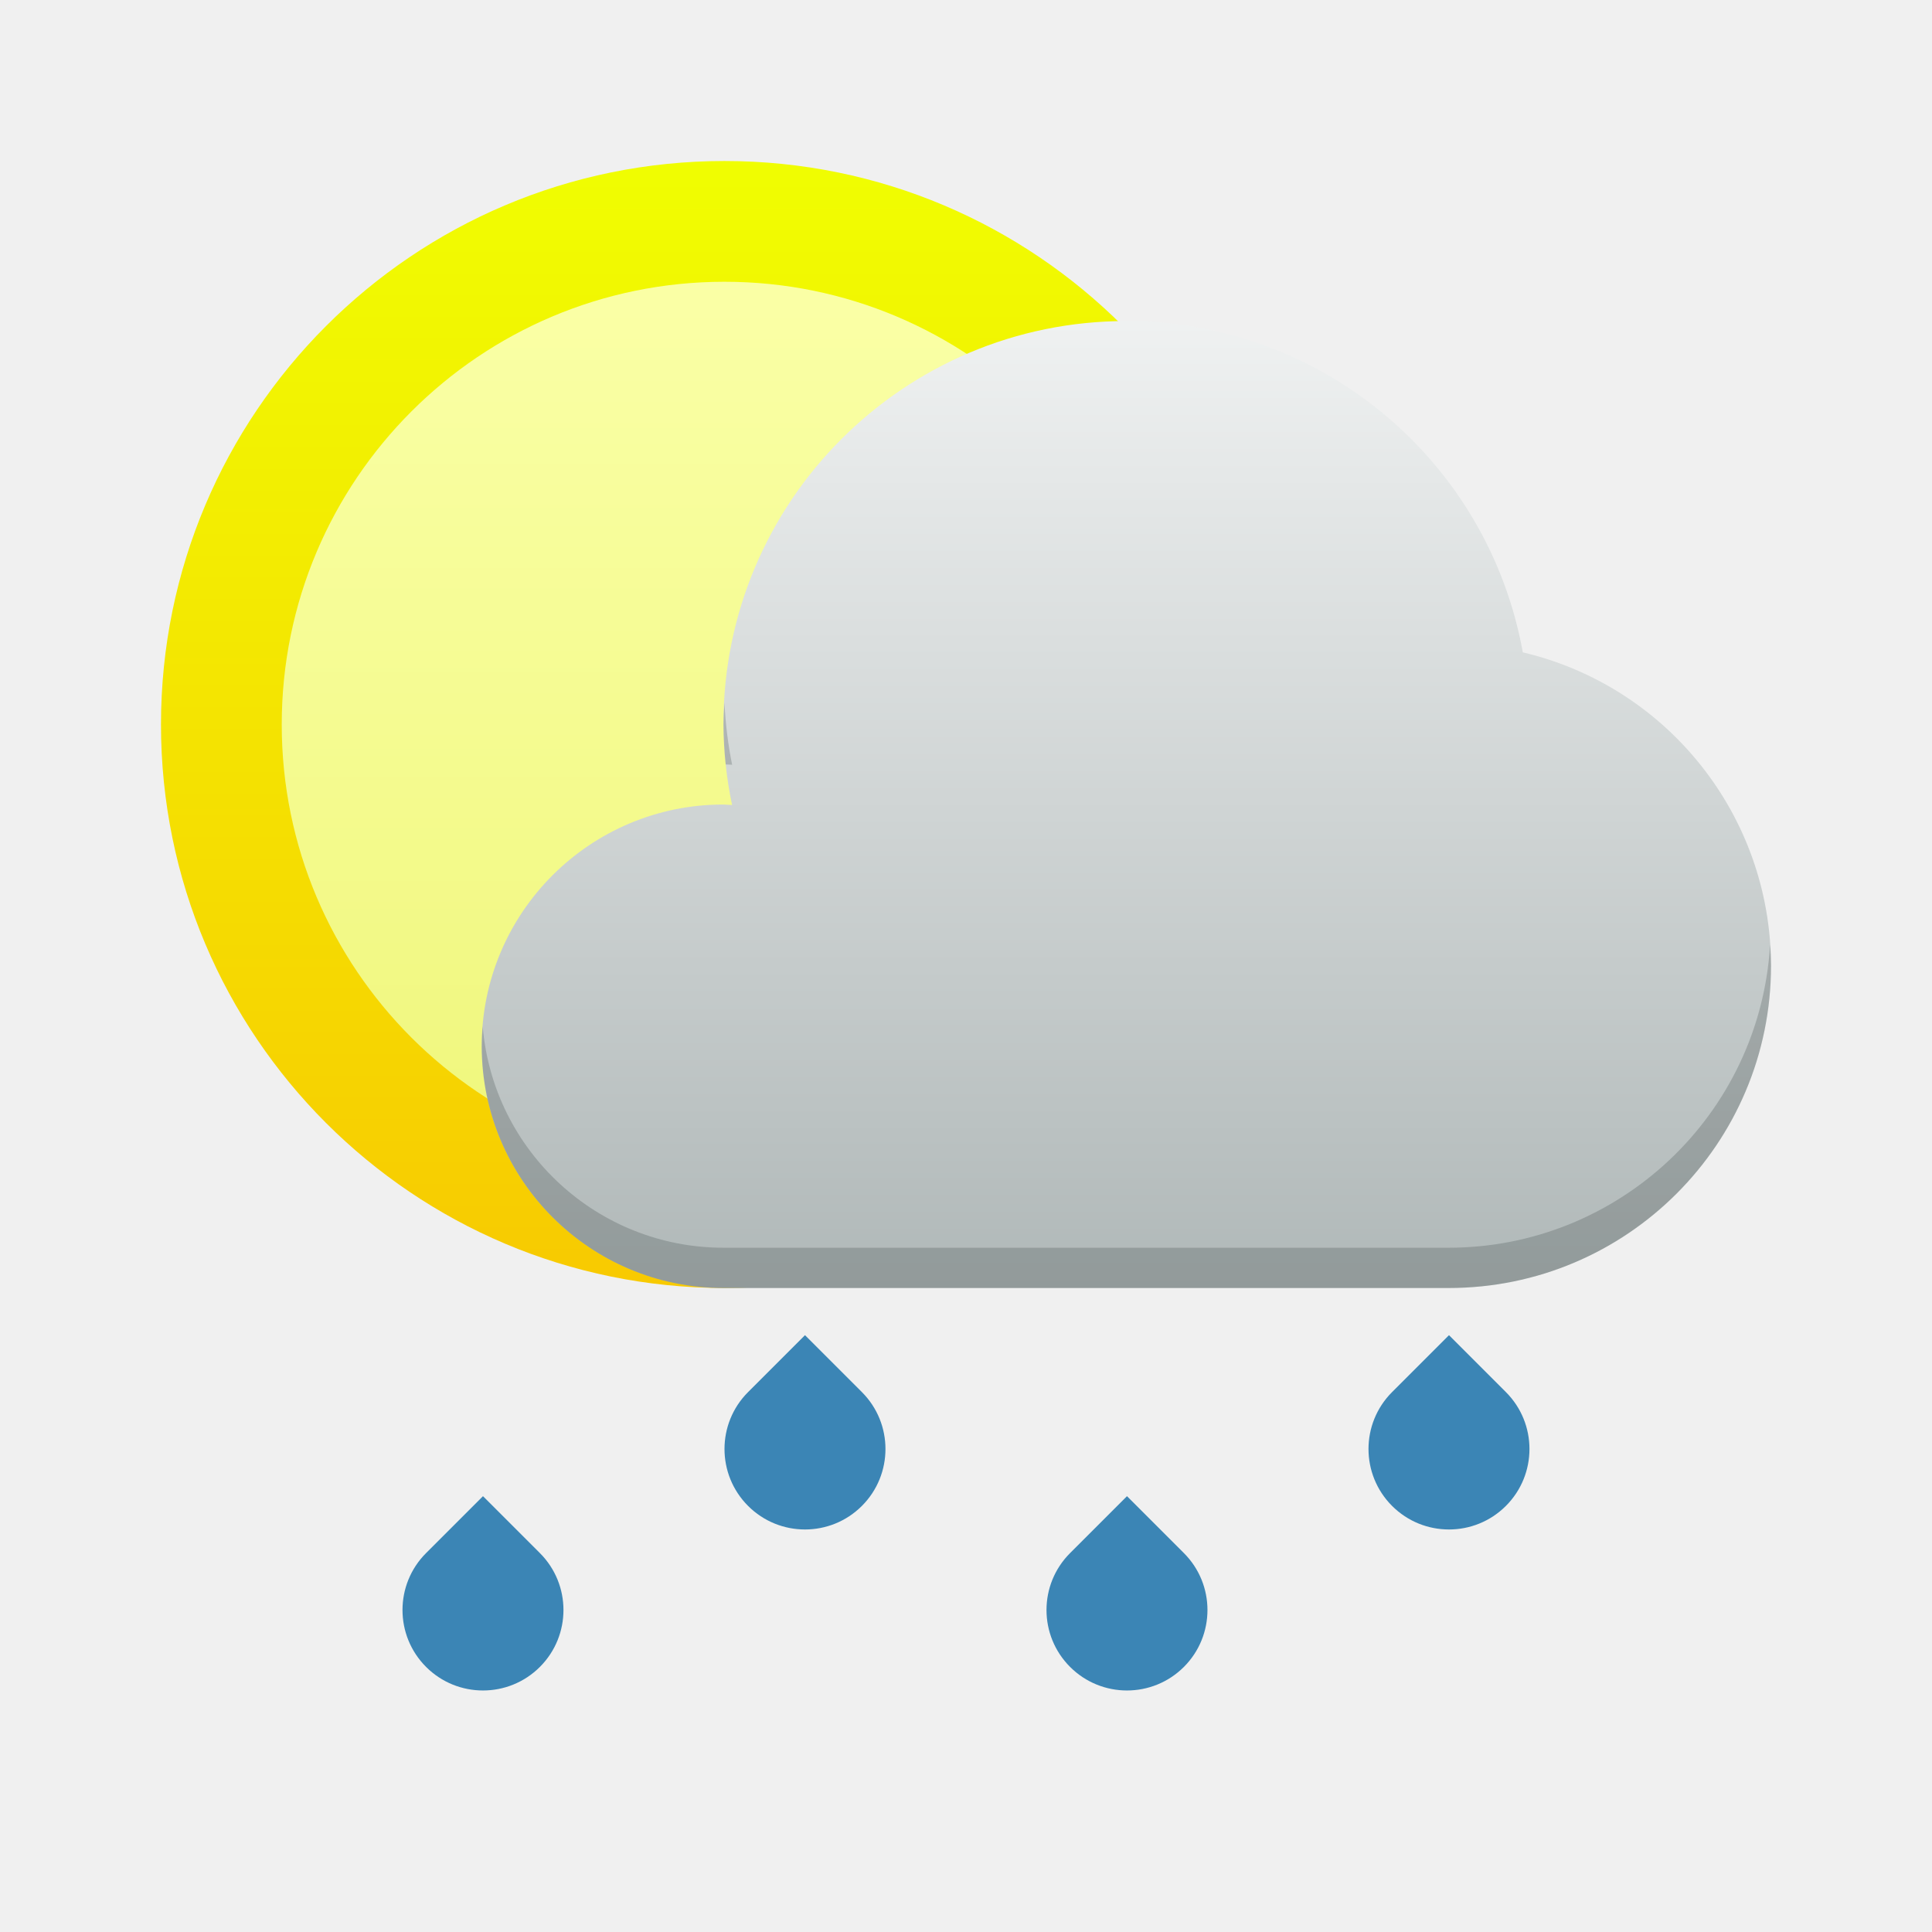
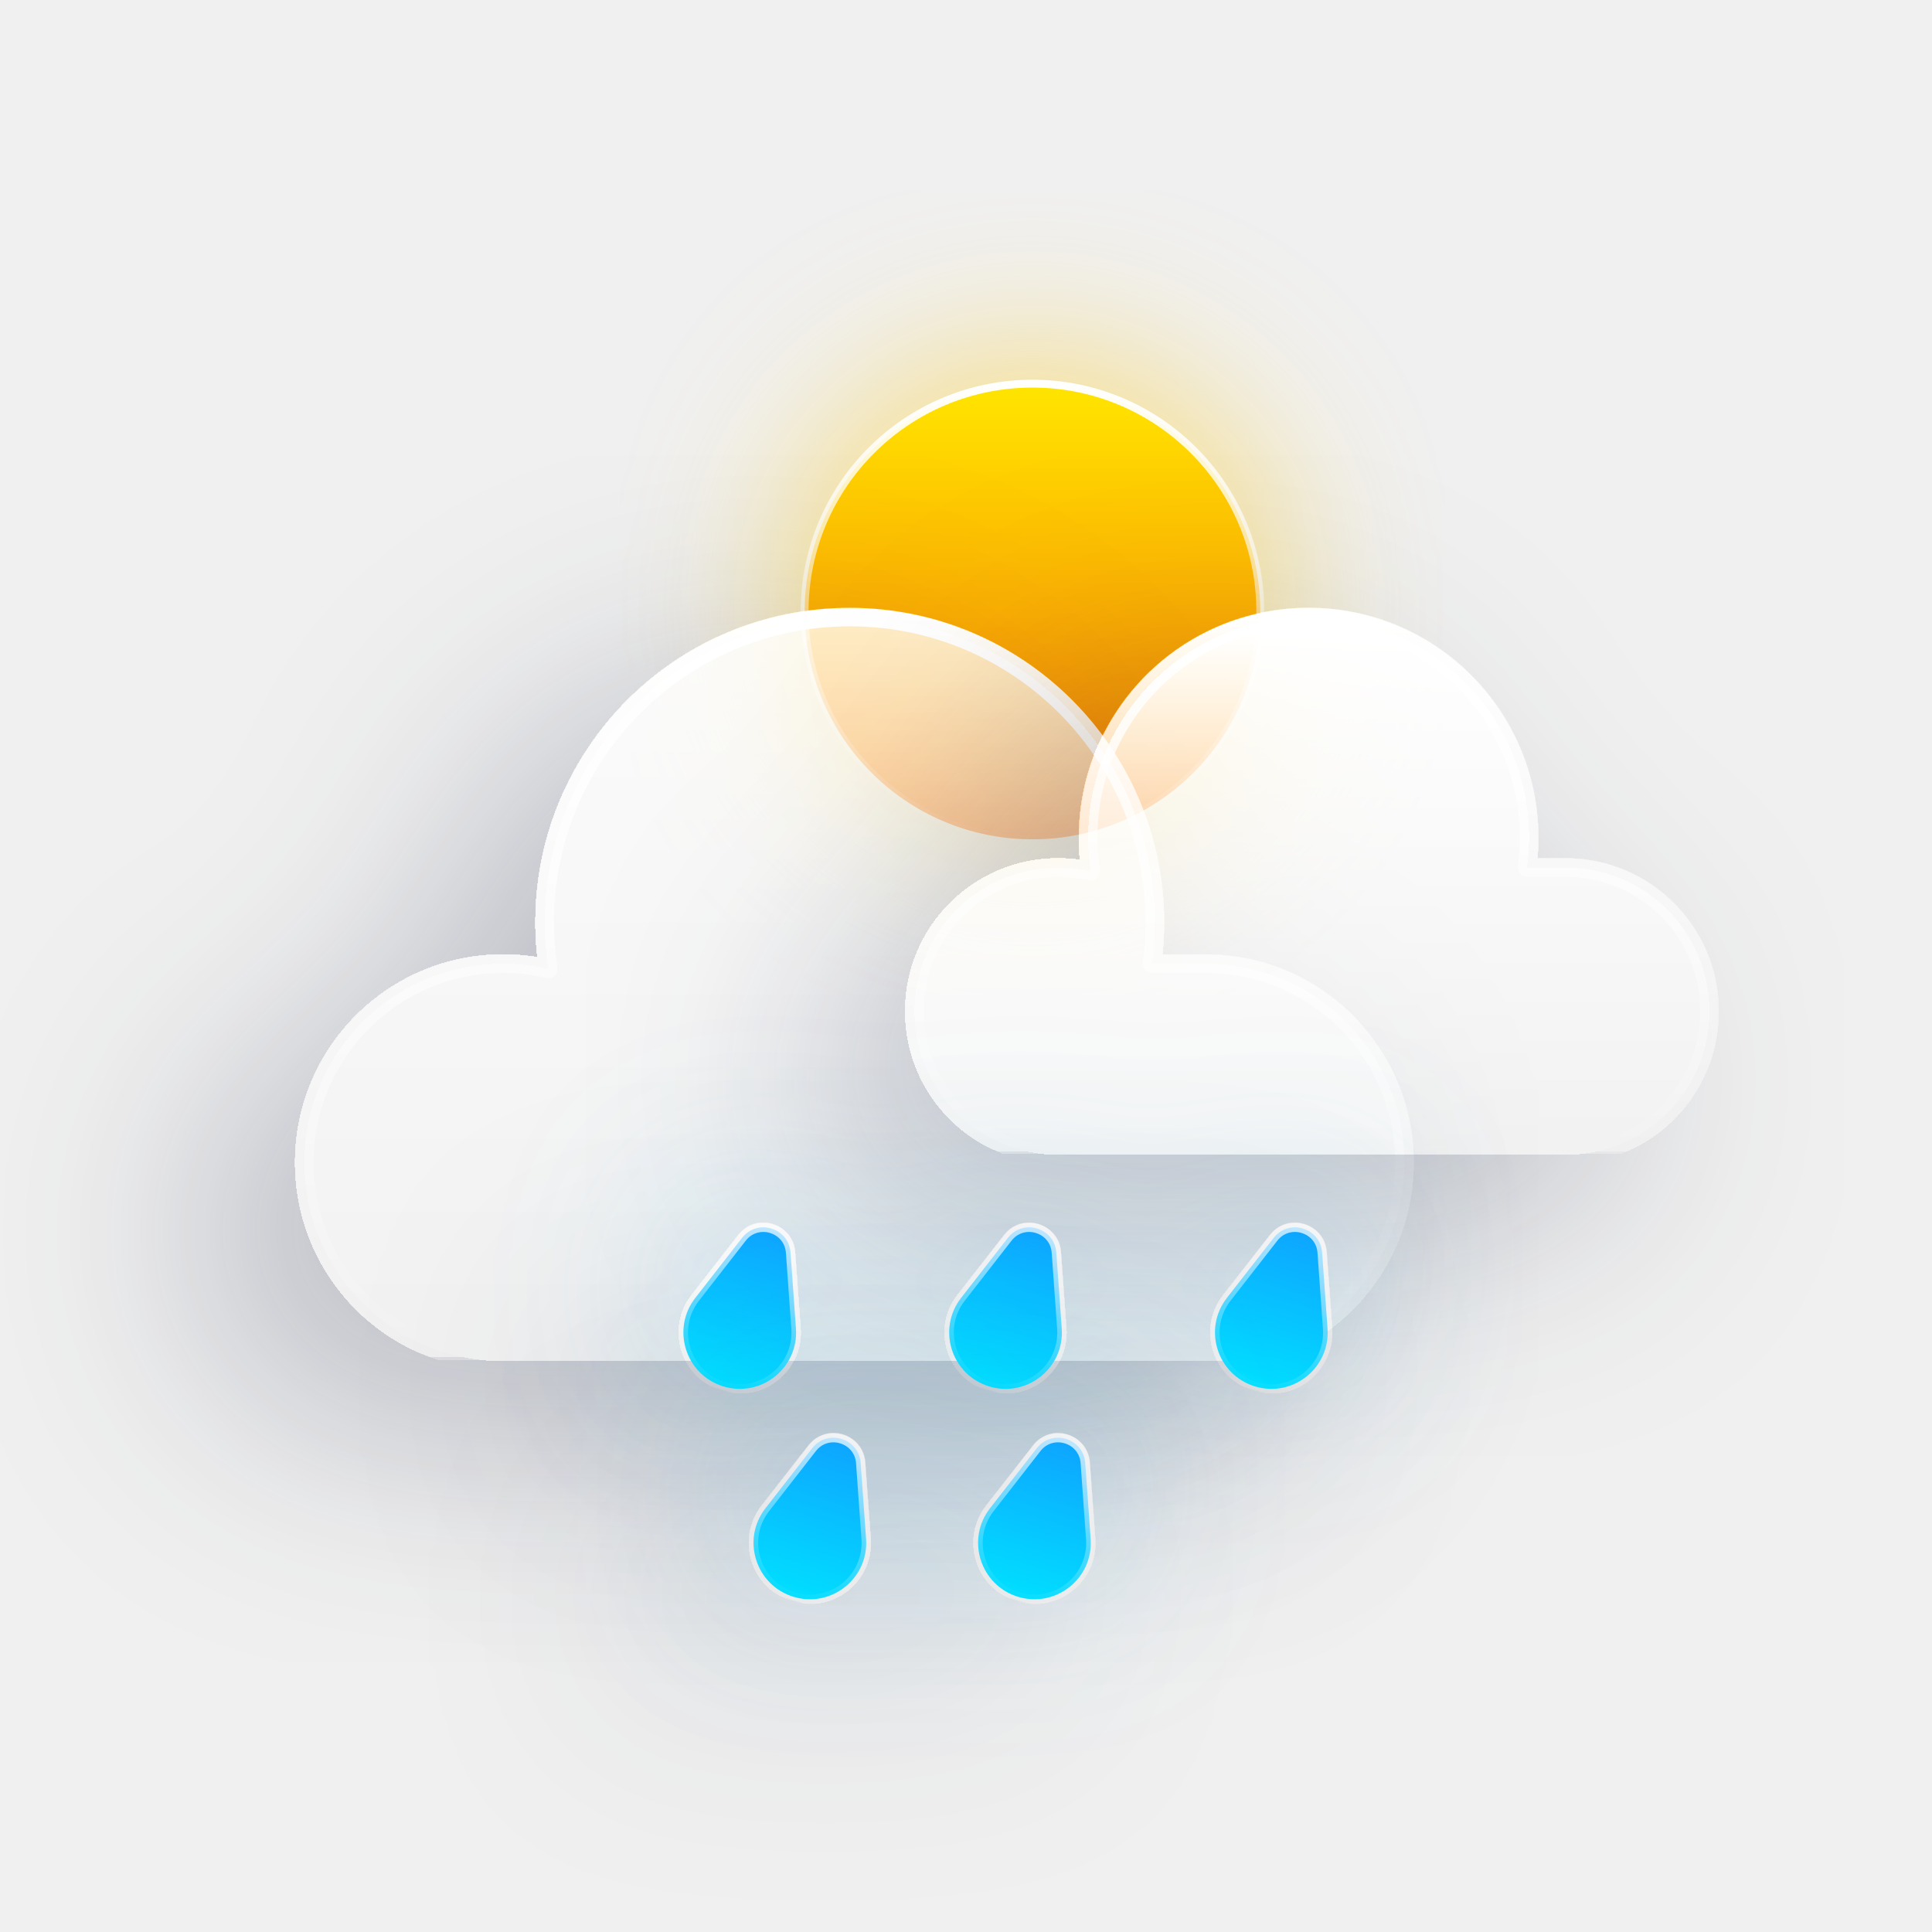
- <svg xmlns="http://www.w3.org/2000/svg" xmlns:xlink="http://www.w3.org/1999/xlink" width="48" height="48">
-   <defs>
-     <linearGradient id="0">
-       <stop stop-color="#eff1f1" />
-       <stop offset="1" stop-color="#b0b8b8" />
-     </linearGradient>
-     <linearGradient xlink:href="#0" id="1" y1="511.798" x2="0" y2="535.798" gradientUnits="userSpaceOnUse" gradientTransform="translate(-1,-4)" />
-     <linearGradient xlink:href="#3" id="2" y1="502.798" x2="0" y2="582.798" gradientUnits="userSpaceOnUse" gradientTransform="matrix(0.9333343,0,0,0.9333343,25.90435,32.25266)" />
-     <linearGradient id="3">
-       <stop stop-color="#f0ff01" />
-       <stop offset="1" stop-color="#ff9701" />
-     </linearGradient>
-     <linearGradient xlink:href="#5" id="4" y1="507.798" x2="0" y2="547.798" gradientUnits="userSpaceOnUse" gradientTransform="matrix(0.8627423,0,0,0.8627423,54.74625,69.22864)" />
-     <linearGradient id="5">
-       <stop stop-color="#faffa5" />
-       <stop offset="1" stop-color="#edf573" />
+ <svg xmlns="http://www.w3.org/2000/svg" xmlns:xlink="http://www.w3.org/1999/xlink" enable-background="new" viewBox="0 0 48 48" version="1.1" id="svg6">
+   <defs id="defs6">
+     <filter id="filter0_d_2_127" x="340" y="419" width="338" height="261" filterUnits="userSpaceOnUse" color-interpolation-filters="sRGB">
+       <feFlood flood-opacity="0" result="BackgroundImageFix" id="feFlood11" />
+       <feColorMatrix in="SourceAlpha" type="matrix" values="0 0 0 0 0 0 0 0 0 0 0 0 0 0 0 0 0 0 127 0" result="hardAlpha" id="feColorMatrix11" />
+       <feOffset dx="-21" dy="15" id="feOffset11" />
+       <feGaussianBlur stdDeviation="25" id="feGaussianBlur11" />
+       <feComposite in2="hardAlpha" operator="out" id="feComposite11" />
+       <feColorMatrix type="matrix" values="0 0 0 0 0.114 0 0 0 0 0.149 0 0 0 0 0.275 0 0 0 0.25 0" id="feColorMatrix12" />
+       <feBlend mode="normal" in2="BackgroundImageFix" result="effect1_dropShadow_2_127" id="feBlend12" />
+       <feBlend mode="normal" in="SourceGraphic" in2="effect1_dropShadow_2_127" result="shape" id="feBlend13" />
+     </filter>
+     <linearGradient id="paint0_linear_2_127" x1="530" y1="402.5" x2="530" y2="637.5" gradientUnits="userSpaceOnUse">
+       <stop stop-color="white" id="stop23" />
+       <stop offset="1" stop-color="white" stop-opacity="0" id="stop24" />
+     </linearGradient>
+     <linearGradient id="paint1_linear_2_127" x1="530" y1="454" x2="530" y2="615" gradientUnits="userSpaceOnUse">
+       <stop stop-color="white" id="stop25" />
+       <stop offset="1" stop-color="white" stop-opacity="0" id="stop26" />
+     </linearGradient>
+     <mask id="path-1-inside-1_2_127" fill="#ffffff">
+       <path fill-rule="evenodd" clip-rule="evenodd" d="m 605.5,614.997 c 0.166,0.002 0.333,0.003 0.5,0.003 23.748,0 43,-19.252 43,-43 0,-23.748 -19.252,-43 -43,-43 -0.167,0 -0.334,10e-4 -0.5,0.003 V 529 h -11.109 c 0.402,-2.943 0.609,-5.947 0.609,-9 0,-36.451 -29.549,-66 -66,-66 -36.451,0 -66,29.549 -66,66 0,3.439 0.263,6.817 0.77,10.115 C 460.631,529.386 457.361,529 454,529 c -23.748,0 -43,19.252 -43,43 0,23.748 19.252,43 43,43 0.168,0 0.335,-10e-4 0.502,-0.003 L 454.5,615 h 151 z" id="path1-3" />
+     </mask>
+     <filter id="filter1_d_2_127" x="472" y="419" width="272" height="216.353" filterUnits="userSpaceOnUse" color-interpolation-filters="sRGB">
+       <feFlood flood-opacity="0" result="BackgroundImageFix" id="feFlood13" />
+       <feColorMatrix in="SourceAlpha" type="matrix" values="0 0 0 0 0 0 0 0 0 0 0 0 0 0 0 0 0 0 127 0" result="hardAlpha" id="feColorMatrix13" />
+       <feOffset dx="-21" dy="15" id="feOffset13" />
+       <feGaussianBlur stdDeviation="25" id="feGaussianBlur13" />
+       <feComposite in2="hardAlpha" operator="out" id="feComposite13" />
+       <feColorMatrix type="matrix" values="0 0 0 0 0.113 0 0 0 0 0.149 0 0 0 0 0.275 0 0 0 0.25 0" id="feColorMatrix14" />
+       <feBlend mode="normal" in2="BackgroundImageFix" result="effect1_dropShadow_2_127" id="feBlend14" />
+       <feBlend mode="normal" in="SourceGraphic" in2="effect1_dropShadow_2_127" result="shape" id="feBlend15" />
+     </filter>
+     <linearGradient id="paint2_linear_2_127" x1="637" y1="457.5" x2="637" y2="583.5" gradientUnits="userSpaceOnUse">
+       <stop stop-color="white" id="stop27" />
+       <stop offset="1" stop-color="white" stop-opacity="0" id="stop28" />
+     </linearGradient>
+     <linearGradient id="paint3_linear_2_127" x1="629" y1="454" x2="629" y2="570.353" gradientUnits="userSpaceOnUse">
+       <stop stop-color="white" id="stop29" />
+       <stop offset="1" stop-color="white" stop-opacity="0" id="stop30" />
+     </linearGradient>
+     <mask id="path-3-inside-2_2_127" fill="#ffffff">
+       <path fill-rule="evenodd" clip-rule="evenodd" d="m 683.563,570.351 c 0.12,10e-4 0.241,0.002 0.361,0.002 17.163,0 31.076,-13.913 31.076,-31.076 0,-17.162 -13.913,-31.075 -31.076,-31.075 -0.12,0 -0.241,0 -0.361,0.002 v -0.002 h -8.028 c 0.29,-2.127 0.44,-4.298 0.44,-6.505 0,-26.342 -21.355,-47.697 -47.698,-47.697 -26.342,0 -47.697,21.355 -47.697,47.697 0,2.486 0.19,4.927 0.556,7.31 -2.268,-0.527 -4.632,-0.805 -7.06,-0.805 -17.163,0 -31.076,13.913 -31.076,31.075 0,17.163 13.913,31.076 31.076,31.076 0.121,0 0.242,-10e-4 0.363,-0.002 l -0.002,0.002 h 109.126 z" id="path4-6" />
+     </mask>
+     <filter id="filter2_dd_2_127" x="421.002" y="537.031" width="253.4" height="149.955" filterUnits="userSpaceOnUse" color-interpolation-filters="sRGB">
+       <feFlood flood-opacity="0" result="BackgroundImageFix" id="feFlood15" />
+       <feColorMatrix in="SourceAlpha" type="matrix" values="0 0 0 0 0 0 0 0 0 0 0 0 0 0 0 0 0 0 127 0" result="hardAlpha" id="feColorMatrix15" />
+       <feOffset dx="-21" dy="15" id="feOffset15" />
+       <feGaussianBlur stdDeviation="25" id="feGaussianBlur15" />
+       <feComposite in2="hardAlpha" operator="out" id="feComposite15" />
+       <feColorMatrix type="matrix" values="0 0 0 0 0.113 0 0 0 0 0.149 0 0 0 0 0.275 0 0 0 0.25 0" id="feColorMatrix16" />
+       <feBlend mode="normal" in2="BackgroundImageFix" result="effect1_dropShadow_2_127" id="feBlend16" />
+       <feColorMatrix in="SourceAlpha" type="matrix" values="0 0 0 0 0 0 0 0 0 0 0 0 0 0 0 0 0 0 127 0" result="hardAlpha" id="feColorMatrix17" />
+       <feOffset dy="-7" id="feOffset17" />
+       <feGaussianBlur stdDeviation="20.5" id="feGaussianBlur17" />
+       <feComposite in2="hardAlpha" operator="out" id="feComposite17" />
+       <feColorMatrix type="matrix" values="0 0 0 0 0.138 0 0 0 0 0.741 0 0 0 0 1 0 0 0 0.3 0" id="feColorMatrix18" />
+       <feBlend mode="normal" in2="effect1_dropShadow_2_127" result="effect2_dropShadow_2_127" id="feBlend18" />
+       <feBlend mode="normal" in="SourceGraphic" in2="effect2_dropShadow_2_127" result="shape" id="feBlend19" />
+     </filter>
+     <linearGradient id="paint4_linear_2_127" x1="515.905" y1="573.585" x2="501.359" y2="621.404" gradientUnits="userSpaceOnUse">
+       <stop stop-color="#138EFF" id="stop31" />
+       <stop offset="1" stop-color="#00E0FF" id="stop32" />
+     </linearGradient>
+     <linearGradient id="paint5_linear_2_127" x1="515.905" y1="573.585" x2="501.359" y2="621.404" gradientUnits="userSpaceOnUse">
+       <stop stop-color="white" id="stop33" />
+       <stop offset="1" stop-color="white" stop-opacity="0" id="stop34" />
+     </linearGradient>
+     <linearGradient id="paint6_linear_2_127" x1="573.413" y1="573.585" x2="558.867" y2="621.404" gradientUnits="userSpaceOnUse">
+       <stop stop-color="#138EFF" id="stop35" />
+       <stop offset="1" stop-color="#00E0FF" id="stop36" />
+     </linearGradient>
+     <linearGradient id="paint7_linear_2_127" x1="573.413" y1="573.585" x2="558.867" y2="621.404" gradientUnits="userSpaceOnUse">
+       <stop stop-color="white" id="stop37" />
+       <stop offset="1" stop-color="white" stop-opacity="0" id="stop38" />
+     </linearGradient>
+     <linearGradient id="paint8_linear_2_127" x1="630.92" y1="573.585" x2="616.374" y2="621.404" gradientUnits="userSpaceOnUse">
+       <stop stop-color="#138EFF" id="stop39" />
+       <stop offset="1" stop-color="#00E0FF" id="stop40" />
+     </linearGradient>
+     <linearGradient id="paint9_linear_2_127" x1="630.92" y1="573.585" x2="616.374" y2="621.404" gradientUnits="userSpaceOnUse">
+       <stop stop-color="white" id="stop41" />
+       <stop offset="1" stop-color="white" stop-opacity="0" id="stop42" />
+     </linearGradient>
+     <filter id="filter3_dd_2_127" x="436.175" y="582.551" width="186.972" height="149.955" filterUnits="userSpaceOnUse" color-interpolation-filters="sRGB">
+       <feFlood flood-opacity="0" result="BackgroundImageFix" id="feFlood19" />
+       <feColorMatrix in="SourceAlpha" type="matrix" values="0 0 0 0 0 0 0 0 0 0 0 0 0 0 0 0 0 0 127 0" result="hardAlpha" id="feColorMatrix19" />
+       <feOffset dx="-21" dy="15" id="feOffset19" />
+       <feGaussianBlur stdDeviation="25" id="feGaussianBlur19" />
+       <feComposite in2="hardAlpha" operator="out" id="feComposite19" />
+       <feColorMatrix type="matrix" values="0 0 0 0 0.113 0 0 0 0 0.149 0 0 0 0 0.275 0 0 0 0.25 0" id="feColorMatrix20" />
+       <feBlend mode="normal" in2="BackgroundImageFix" result="effect1_dropShadow_2_127" id="feBlend20" />
+       <feColorMatrix in="SourceAlpha" type="matrix" values="0 0 0 0 0 0 0 0 0 0 0 0 0 0 0 0 0 0 127 0" result="hardAlpha" id="feColorMatrix21" />
+       <feOffset dy="-7" id="feOffset21" />
+       <feGaussianBlur stdDeviation="20.5" id="feGaussianBlur21" />
+       <feComposite in2="hardAlpha" operator="out" id="feComposite21" />
+       <feColorMatrix type="matrix" values="0 0 0 0 0.138 0 0 0 0 0.741 0 0 0 0 1 0 0 0 0.3 0" id="feColorMatrix22" />
+       <feBlend mode="normal" in2="effect1_dropShadow_2_127" result="effect2_dropShadow_2_127" id="feBlend22" />
+       <feBlend mode="normal" in="SourceGraphic" in2="effect2_dropShadow_2_127" result="shape" id="feBlend23" />
+     </filter>
+     <linearGradient id="paint10_linear_2_127" x1="531.079" y1="619.105" x2="516.533" y2="666.925" gradientUnits="userSpaceOnUse">
+       <stop stop-color="#138EFF" id="stop43" />
+       <stop offset="1" stop-color="#00E0FF" id="stop44" />
+     </linearGradient>
+     <linearGradient id="paint11_linear_2_127" x1="531.079" y1="619.105" x2="516.533" y2="666.925" gradientUnits="userSpaceOnUse">
+       <stop stop-color="white" id="stop45" />
+       <stop offset="1" stop-color="white" stop-opacity="0" id="stop46" />
+     </linearGradient>
+     <linearGradient id="paint12_linear_2_127" x1="579.666" y1="619.105" x2="565.12" y2="666.925" gradientUnits="userSpaceOnUse">
+       <stop stop-color="#138EFF" id="stop47" />
+       <stop offset="1" stop-color="#00E0FF" id="stop48" />
+     </linearGradient>
+     <linearGradient id="paint13_linear_2_127" x1="579.666" y1="619.105" x2="565.12" y2="666.925" gradientUnits="userSpaceOnUse">
+       <stop stop-color="white" id="stop49" />
+       <stop offset="1" stop-color="white" stop-opacity="0" id="stop50" />
+     </linearGradient>
+     <filter id="filter0_f_2_2" x="480" y="410" width="210" height="210" filterUnits="userSpaceOnUse" color-interpolation-filters="sRGB">
+       <feFlood flood-opacity="0" result="BackgroundImageFix" id="feFlood9-0" />
+       <feBlend mode="normal" in="SourceGraphic" in2="BackgroundImageFix" result="shape" id="feBlend9-9" />
+       <feGaussianBlur stdDeviation="22" result="effect1_foregroundBlur_2_2" id="feGaussianBlur9-1" />
+     </filter>
+     <linearGradient id="paint0_linear_2_2-7" x1="585" y1="458" x2="585" y2="576" gradientUnits="userSpaceOnUse" gradientTransform="matrix(0.09758567,0,0,0.09758567,-31.43654,-35.26014)">
+       <stop stop-color="#FFE600" id="stop15-5" />
+       <stop offset="1" stop-color="#FF7A00" id="stop16-3" />
+     </linearGradient>
+     <linearGradient id="paint1_linear_2_2-5" x1="585" y1="458" x2="585" y2="576" gradientUnits="userSpaceOnUse" gradientTransform="matrix(0.09758567,0,0,0.09758567,-31.43654,-35.26014)">
+       <stop stop-color="white" id="stop17-6" />
+       <stop offset="1" stop-color="white" stop-opacity="0" id="stop18-2" />
+     </linearGradient>
+     <mask maskUnits="userSpaceOnUse" id="mask4-9">
+       <g id="g6-1" transform="matrix(15.11521,0,0,15.11521,379.7553,392.6175)">
+         <g id="g5-2">
+           <path d="m 17.482,8.229 c 0,2.156 -1.748,3.903 -3.903,3.903 -2.156,0 -3.903,-1.748 -3.903,-3.903 0,-2.156 1.45,-1.654 3.606,-1.654 2.156,0 4.201,-0.502 4.201,1.654 z" fill="url(#paint2_linear_2_2)" id="path4-7" style="fill:url(#linearGradient6);stroke-width:0.066" />
+         </g>
+       </g>
+     </mask>
+     <linearGradient xlink:href="#paint2_linear_2_2" id="linearGradient6" gradientUnits="userSpaceOnUse" gradientTransform="matrix(0.06615854,0,0,0.06615854,-25.12406,-25.975)" x1="585" y1="458" x2="585" y2="576" />
+     <linearGradient id="paint2_linear_2_2" x1="585" y1="458" x2="585" y2="576" gradientUnits="userSpaceOnUse" gradientTransform="matrix(0.06615854,0,0,0.06615854,-25.12406,-25.975)">
+       <stop stop-color="#FFD600" id="stop19" />
+       <stop offset="1" stop-color="#FF7A00" id="stop20-6" />
+     </linearGradient>
+     <filter id="filter1_f_2_2-3" x="423" y="491" width="266" height="191" filterUnits="userSpaceOnUse" color-interpolation-filters="sRGB">
+       <feFlood flood-opacity="0" result="BackgroundImageFix" id="feFlood10-6" />
+       <feBlend mode="normal" in="SourceGraphic" in2="BackgroundImageFix" result="shape" id="feBlend10-7-0" />
+       <feGaussianBlur stdDeviation="7" result="effect1_foregroundBlur_2_2" id="feGaussianBlur10-6" />
+     </filter>
+     <filter id="filter0_d_2_127-3" x="340" y="419" width="338" height="261" filterUnits="userSpaceOnUse" color-interpolation-filters="sRGB">
+       <feFlood flood-opacity="0" result="BackgroundImageFix" id="feFlood11-6" />
+       <feColorMatrix in="SourceAlpha" type="matrix" values="0 0 0 0 0 0 0 0 0 0 0 0 0 0 0 0 0 0 127 0" result="hardAlpha" id="feColorMatrix11-7" />
+       <feOffset dx="-21" dy="15" id="feOffset11-5" />
+       <feGaussianBlur stdDeviation="25" id="feGaussianBlur11-3" />
+       <feComposite in2="hardAlpha" operator="out" id="feComposite11-5" />
+       <feColorMatrix type="matrix" values="0 0 0 0 0.114 0 0 0 0 0.149 0 0 0 0 0.275 0 0 0 0.25 0" id="feColorMatrix12-6" />
+       <feBlend mode="normal" in2="BackgroundImageFix" result="effect1_dropShadow_2_127" id="feBlend12-2" />
+       <feBlend mode="normal" in="SourceGraphic" in2="effect1_dropShadow_2_127" result="shape" id="feBlend13-9" />
+     </filter>
+     <linearGradient id="paint0_linear_2_127-1" x1="530" y1="402.5" x2="530" y2="637.5" gradientUnits="userSpaceOnUse">
+       <stop stop-color="white" id="stop23-2" />
+       <stop offset="1" stop-color="white" stop-opacity="0" id="stop24-7" />
+     </linearGradient>
+     <linearGradient id="paint1_linear_2_127-0" x1="530" y1="454" x2="530" y2="615" gradientUnits="userSpaceOnUse">
+       <stop stop-color="white" id="stop25-9" />
+       <stop offset="1" stop-color="white" stop-opacity="0" id="stop26-3" />
+     </linearGradient>
+     <mask id="path-1-inside-1_2_127-6" fill="#ffffff">
+       <path fill-rule="evenodd" clip-rule="evenodd" d="m 605.5,614.997 c 0.166,0.002 0.333,0.003 0.5,0.003 23.748,0 43,-19.252 43,-43 0,-23.748 -19.252,-43 -43,-43 -0.167,0 -0.334,10e-4 -0.5,0.003 V 529 h -11.109 c 0.402,-2.943 0.609,-5.947 0.609,-9 0,-36.451 -29.549,-66 -66,-66 -36.451,0 -66,29.549 -66,66 0,3.439 0.263,6.817 0.77,10.115 C 460.631,529.386 457.361,529 454,529 c -23.748,0 -43,19.252 -43,43 0,23.748 19.252,43 43,43 0.168,0 0.335,-10e-4 0.502,-0.003 L 454.5,615 h 151 z" id="path1-3-0" />
+     </mask>
+     <filter id="filter1_d_2_127-6" x="472" y="419" width="272" height="216.353" filterUnits="userSpaceOnUse" color-interpolation-filters="sRGB">
+       <feFlood flood-opacity="0" result="BackgroundImageFix" id="feFlood13-2" />
+       <feColorMatrix in="SourceAlpha" type="matrix" values="0 0 0 0 0 0 0 0 0 0 0 0 0 0 0 0 0 0 127 0" result="hardAlpha" id="feColorMatrix13-6" />
+       <feOffset dx="-21" dy="15" id="feOffset13-1" />
+       <feGaussianBlur stdDeviation="25" id="feGaussianBlur13-8" />
+       <feComposite in2="hardAlpha" operator="out" id="feComposite13-7" />
+       <feColorMatrix type="matrix" values="0 0 0 0 0.113 0 0 0 0 0.149 0 0 0 0 0.275 0 0 0 0.25 0" id="feColorMatrix14-9" />
+       <feBlend mode="normal" in2="BackgroundImageFix" result="effect1_dropShadow_2_127" id="feBlend14-2" />
+       <feBlend mode="normal" in="SourceGraphic" in2="effect1_dropShadow_2_127" result="shape" id="feBlend15-0" />
+     </filter>
+     <linearGradient id="paint2_linear_2_127-2" x1="637" y1="457.5" x2="637" y2="583.5" gradientUnits="userSpaceOnUse">
+       <stop stop-color="white" id="stop27-3" />
+       <stop offset="1" stop-color="white" stop-opacity="0" id="stop28-7" />
+     </linearGradient>
+     <linearGradient id="paint3_linear_2_127-5" x1="629" y1="454" x2="629" y2="570.353" gradientUnits="userSpaceOnUse">
+       <stop stop-color="white" id="stop29-9" />
+       <stop offset="1" stop-color="white" stop-opacity="0" id="stop30-2" />
+     </linearGradient>
+     <mask id="path-3-inside-2_2_127-2" fill="#ffffff">
+       <path fill-rule="evenodd" clip-rule="evenodd" d="m 683.563,570.351 c 0.12,10e-4 0.241,0.002 0.361,0.002 17.163,0 31.076,-13.913 31.076,-31.076 0,-17.162 -13.913,-31.075 -31.076,-31.075 -0.12,0 -0.241,0 -0.361,0.002 v -0.002 h -8.028 c 0.29,-2.127 0.44,-4.298 0.44,-6.505 0,-26.342 -21.355,-47.697 -47.698,-47.697 -26.342,0 -47.697,21.355 -47.697,47.697 0,2.486 0.19,4.927 0.556,7.31 -2.268,-0.527 -4.632,-0.805 -7.06,-0.805 -17.163,0 -31.076,13.913 -31.076,31.075 0,17.163 13.913,31.076 31.076,31.076 0.121,0 0.242,-10e-4 0.363,-0.002 l -0.002,0.002 h 109.126 z" id="path4-6-8" />
+     </mask>
+     <filter id="filter2_dd_2_127-9" x="421.002" y="537.031" width="253.4" height="149.955" filterUnits="userSpaceOnUse" color-interpolation-filters="sRGB">
+       <feFlood flood-opacity="0" result="BackgroundImageFix" id="feFlood15-7" />
+       <feColorMatrix in="SourceAlpha" type="matrix" values="0 0 0 0 0 0 0 0 0 0 0 0 0 0 0 0 0 0 127 0" result="hardAlpha" id="feColorMatrix15-3" />
+       <feOffset dx="-21" dy="15" id="feOffset15-6" />
+       <feGaussianBlur stdDeviation="25" id="feGaussianBlur15-1" />
+       <feComposite in2="hardAlpha" operator="out" id="feComposite15-2" />
+       <feColorMatrix type="matrix" values="0 0 0 0 0.113 0 0 0 0 0.149 0 0 0 0 0.275 0 0 0 0.25 0" id="feColorMatrix16-9" />
+       <feBlend mode="normal" in2="BackgroundImageFix" result="effect1_dropShadow_2_127" id="feBlend16-3" />
+       <feColorMatrix in="SourceAlpha" type="matrix" values="0 0 0 0 0 0 0 0 0 0 0 0 0 0 0 0 0 0 127 0" result="hardAlpha" id="feColorMatrix17-1" />
+       <feOffset dy="-7" id="feOffset17-9" />
+       <feGaussianBlur stdDeviation="20.5" id="feGaussianBlur17-4" />
+       <feComposite in2="hardAlpha" operator="out" id="feComposite17-7" />
+       <feColorMatrix type="matrix" values="0 0 0 0 0.138 0 0 0 0 0.741 0 0 0 0 1 0 0 0 0.3 0" id="feColorMatrix18-8" />
+       <feBlend mode="normal" in2="effect1_dropShadow_2_127" result="effect2_dropShadow_2_127" id="feBlend18-4" />
+       <feBlend mode="normal" in="SourceGraphic" in2="effect2_dropShadow_2_127" result="shape" id="feBlend19-5" />
+     </filter>
+     <linearGradient id="paint4_linear_2_127-0" x1="515.905" y1="573.585" x2="501.359" y2="621.404" gradientUnits="userSpaceOnUse">
+       <stop stop-color="#138EFF" id="stop31-3" />
+       <stop offset="1" stop-color="#00E0FF" id="stop32-6" />
+     </linearGradient>
+     <linearGradient id="paint5_linear_2_127-1" x1="515.905" y1="573.585" x2="501.359" y2="621.404" gradientUnits="userSpaceOnUse">
+       <stop stop-color="white" id="stop33-0" />
+       <stop offset="1" stop-color="white" stop-opacity="0" id="stop34-6" />
+     </linearGradient>
+     <linearGradient id="paint6_linear_2_127-3" x1="573.413" y1="573.585" x2="558.867" y2="621.404" gradientUnits="userSpaceOnUse">
+       <stop stop-color="#138EFF" id="stop35-2" />
+       <stop offset="1" stop-color="#00E0FF" id="stop36-0" />
+     </linearGradient>
+     <linearGradient id="paint7_linear_2_127-6" x1="573.413" y1="573.585" x2="558.867" y2="621.404" gradientUnits="userSpaceOnUse">
+       <stop stop-color="white" id="stop37-1" />
+       <stop offset="1" stop-color="white" stop-opacity="0" id="stop38-5" />
+     </linearGradient>
+     <linearGradient id="paint8_linear_2_127-5" x1="630.92" y1="573.585" x2="616.374" y2="621.404" gradientUnits="userSpaceOnUse">
+       <stop stop-color="#138EFF" id="stop39-4" />
+       <stop offset="1" stop-color="#00E0FF" id="stop40-7" />
+     </linearGradient>
+     <linearGradient id="paint9_linear_2_127-6" x1="630.92" y1="573.585" x2="616.374" y2="621.404" gradientUnits="userSpaceOnUse">
+       <stop stop-color="white" id="stop41-5" />
+       <stop offset="1" stop-color="white" stop-opacity="0" id="stop42-6" />
+     </linearGradient>
+     <filter id="filter3_dd_2_127-9" x="436.175" y="582.551" width="186.972" height="149.955" filterUnits="userSpaceOnUse" color-interpolation-filters="sRGB">
+       <feFlood flood-opacity="0" result="BackgroundImageFix" id="feFlood19-3" />
+       <feColorMatrix in="SourceAlpha" type="matrix" values="0 0 0 0 0 0 0 0 0 0 0 0 0 0 0 0 0 0 127 0" result="hardAlpha" id="feColorMatrix19-7" />
+       <feOffset dx="-21" dy="15" id="feOffset19-4" />
+       <feGaussianBlur stdDeviation="25" id="feGaussianBlur19-5" />
+       <feComposite in2="hardAlpha" operator="out" id="feComposite19-2" />
+       <feColorMatrix type="matrix" values="0 0 0 0 0.113 0 0 0 0 0.149 0 0 0 0 0.275 0 0 0 0.25 0" id="feColorMatrix20-5" />
+       <feBlend mode="normal" in2="BackgroundImageFix" result="effect1_dropShadow_2_127" id="feBlend20-4" />
+       <feColorMatrix in="SourceAlpha" type="matrix" values="0 0 0 0 0 0 0 0 0 0 0 0 0 0 0 0 0 0 127 0" result="hardAlpha" id="feColorMatrix21-7" />
+       <feOffset dy="-7" id="feOffset21-4" />
+       <feGaussianBlur stdDeviation="20.5" id="feGaussianBlur21-4" />
+       <feComposite in2="hardAlpha" operator="out" id="feComposite21-3" />
+       <feColorMatrix type="matrix" values="0 0 0 0 0.138 0 0 0 0 0.741 0 0 0 0 1 0 0 0 0.3 0" id="feColorMatrix22-0" />
+       <feBlend mode="normal" in2="effect1_dropShadow_2_127" result="effect2_dropShadow_2_127" id="feBlend22-7" />
+       <feBlend mode="normal" in="SourceGraphic" in2="effect2_dropShadow_2_127" result="shape" id="feBlend23-8" />
+     </filter>
+     <linearGradient id="paint10_linear_2_127-6" x1="531.079" y1="619.105" x2="516.533" y2="666.925" gradientUnits="userSpaceOnUse">
+       <stop stop-color="#138EFF" id="stop43-8" />
+       <stop offset="1" stop-color="#00E0FF" id="stop44-8" />
+     </linearGradient>
+     <linearGradient id="paint11_linear_2_127-4" x1="531.079" y1="619.105" x2="516.533" y2="666.925" gradientUnits="userSpaceOnUse">
+       <stop stop-color="white" id="stop45-3" />
+       <stop offset="1" stop-color="white" stop-opacity="0" id="stop46-1" />
+     </linearGradient>
+     <linearGradient id="paint12_linear_2_127-4" x1="579.666" y1="619.105" x2="565.12" y2="666.925" gradientUnits="userSpaceOnUse">
+       <stop stop-color="#138EFF" id="stop47-9" />
+       <stop offset="1" stop-color="#00E0FF" id="stop48-2" />
+     </linearGradient>
+     <linearGradient id="paint13_linear_2_127-0" x1="579.666" y1="619.105" x2="565.12" y2="666.925" gradientUnits="userSpaceOnUse">
+       <stop stop-color="white" id="stop49-6" />
+       <stop offset="1" stop-color="white" stop-opacity="0" id="stop50-8" />
    </linearGradient>
  </defs>
-   <g transform="translate(-384.5714,-499.798)">
-     <g transform="matrix(0.7500005,0,0,0.7500005,97.14267,126.9493)">
-       <rect y="502.465" x="388.571" height="37.333" width="37.333" fill="url(#2)" rx="18.667" />
-       <rect y="506.465" x="392.571" height="29.333" width="29.333" fill="url(#4)" rx="14.667" />
-     </g>
-     <path d="m 412.555,507.774 a 10.01,10.01 0 0 1 9.85,8.231 8.008,8.008 0 0 1 6.166,7.785 8.008,8.008 0 0 1 -8.008,8.008 l -18.018,0 a 6.006,6.006 0 0 1 -6.006,-6.006 6.006,6.006 0 0 1 6.006,-6.006 6.006,6.006 0 0 1 0.215,0.012 10.01,10.01 0 0 1 -0.215,-2.014 10.01,10.01 0 0 1 10.01,-10.01 z" fill="url(#1)" color="#f2f2f2" />
-     <g fill="#3b85b5">
-       <path d="m 411.157,538.384 a 2,2 0 0 0 0,2.828 2,2 0 0 0 2.828,0 2,2 0 0 0 0,-2.828 l -1.414,-1.414 -1.414,1.414 z" />
-       <path d="m 395.157,538.384 a 2,2 0 0 0 0,2.828 2,2 0 0 0 2.828,0 2,2 0 0 0 0,-2.828 l -1.414,-1.414 -1.414,1.414 z" />
-       <path d="m 419.157,534.384 a 2,2 0 0 0 0,2.828 2,2 0 0 0 2.828,0 2,2 0 0 0 0,-2.828 l -1.414,-1.414 -1.414,1.414 z" />
-       <path d="m 403.157,534.384 a 2,2 0 0 0 0,2.828 2,2 0 0 0 2.828,0 2,2 0 0 0 0,-2.828 l -1.414,-1.414 -1.414,1.414 z" />
-     </g>
-     <path d="m 402.571,517.261 a 10.01,10.01 0 0 0 -0.025,0.523 10.01,10.01 0 0 0 0.055,1.006 6.006,6.006 0 0 1 0.16,0.008 10.01,10.01 0 0 1 -0.189,-1.537 z m 25.977,6.021 a 8.008,8.008 0 0 1 -7.984,7.516 l -18.018,0 a 6.006,6.006 0 0 1 -5.982,-5.496 6.006,6.006 0 0 0 -0.023,0.49 6.006,6.006 0 0 0 6.006,6.006 l 18.018,0 a 8.008,8.008 0 0 0 8.008,-8.008 8.008,8.008 0 0 0 -0.023,-0.508 z" opacity="0.2" fill="#172525" color="#f2f2f2" />
+   <circle cx="585" cy="515" r="61" fill="#ffc701" fill-opacity="0.5" id="circle1" transform="matrix(0.09758571,0,0,0.09758571,-31.43654,-35.26014)" style="filter:url(#filter0_f_2_2)" />
+   <circle cx="25.651" cy="15.192" r="5.66" stroke-width="0.195" id="circle2-2" style="fill:url(#paint0_linear_2_2-7);stroke:url(#paint1_linear_2_2-5)" />
+   <g id="g50-2" transform="matrix(0.1148303,0,0,0.1148303,-39.63291,-36.80151)">
+     <g filter="url(#filter0_d_2_127)" data-figma-bg-blur-radius="14" id="g3-6" style="filter:url(#filter0_d_2_127-3)">
+       <mask id="mask2-6" fill="#ffffff">
+         <path fill-rule="evenodd" clip-rule="evenodd" d="m 605.5,614.997 c 0.166,0.002 0.333,0.003 0.5,0.003 23.748,0 43,-19.252 43,-43 0,-23.748 -19.252,-43 -43,-43 -0.167,0 -0.334,10e-4 -0.5,0.003 V 529 h -11.109 c 0.402,-2.943 0.609,-5.947 0.609,-9 0,-36.451 -29.549,-66 -66,-66 -36.451,0 -66,29.549 -66,66 0,3.439 0.263,6.817 0.77,10.115 C 460.631,529.386 457.361,529 454,529 c -23.748,0 -43,19.252 -43,43 0,23.748 19.252,43 43,43 0.168,0 0.335,-10e-4 0.502,-0.003 L 454.5,615 h 151 z" id="path2-7-4" />
+       </mask>
+       <path fill-rule="evenodd" clip-rule="evenodd" d="m 605.5,614.997 c 0.166,0.002 0.333,0.003 0.5,0.003 23.748,0 43,-19.252 43,-43 0,-23.748 -19.252,-43 -43,-43 -0.167,0 -0.334,10e-4 -0.5,0.003 V 529 h -11.109 c 0.402,-2.943 0.609,-5.947 0.609,-9 0,-36.451 -29.549,-66 -66,-66 -36.451,0 -66,29.549 -66,66 0,3.439 0.263,6.817 0.77,10.115 C 460.631,529.386 457.361,529 454,529 c -23.748,0 -43,19.252 -43,43 0,23.748 19.252,43 43,43 0.168,0 0.335,-10e-4 0.502,-0.003 L 454.5,615 h 151 z" shape-rendering="crispEdges" id="path3-5-9" style="fill:url(#paint0_linear_2_127-1)" />
+       <path d="m 605.5,614.997 0.023,-2 c -0.535,-0.006 -1.049,0.202 -1.429,0.578 -0.38,0.376 -0.594,0.888 -0.594,1.422 z m 0,-85.994 h -2 c 0,0.534 0.214,1.046 0.594,1.422 0.38,0.376 0.894,0.584 1.429,0.578 z m 0,-0.003 h 2 c 0,-1.105 -0.895,-2 -2,-2 z m -11.109,0 -1.981,-0.27 c -0.078,0.572 0.095,1.15 0.475,1.585 0.38,0.435 0.929,0.685 1.506,0.685 z m -130.621,1.115 -0.452,1.948 c 0.646,0.15 1.325,-0.03 1.812,-0.481 0.487,-0.452 0.718,-1.115 0.617,-1.771 z m -9.268,84.882 1.57,1.24 c 0.477,-0.605 0.565,-1.43 0.225,-2.122 -0.34,-0.692 -1.047,-1.127 -1.818,-1.118 z M 454.5,615 l -1.569,-1.24 c -0.476,0.602 -0.565,1.422 -0.231,2.112 0.334,0.69 1.033,1.128 1.8,1.128 z m 151,0 v 2 c 1.105,0 2,-0.895 2,-2 z m -0.023,1.997 c 0.174,0.002 0.348,0.003 0.523,0.003 v -4 c -0.159,0 -0.318,-10e-4 -0.477,-0.003 z M 606,617 c 24.853,0 45,-20.147 45,-45 h -4 c 0,22.644 -18.356,41 -41,41 z m 45,-45 c 0,-24.853 -20.147,-45 -45,-45 v 4 c 22.644,0 41,18.356 41,41 z m -45,-45 c -0.174,0 -0.349,10e-4 -0.523,0.003 l 0.046,4 C 605.682,531.001 605.841,531 606,531 Z m -2.5,2 v 0.003 h 4 V 529 Z m -9.109,2 H 605.5 v -4 h -11.109 z m 1.982,-1.73 C 596.787,526.238 597,523.143 597,520 h -4 c 0,2.962 -0.201,5.876 -0.59,8.73 z M 597,520 c 0,-37.555 -30.445,-68 -68,-68 v 4 c 35.346,0 64,28.654 64,64 z m -68,-68 c -37.555,0 -68,30.445 -68,68 h 4 c 0,-35.346 28.654,-64 64,-64 z m -68,68 c 0,3.542 0.271,7.021 0.793,10.419 l 3.954,-0.608 C 465.255,526.614 465,523.337 465,520 Z m 3.223,8.167 C 460.937,527.403 457.514,527 454,527 v 4 c 3.207,0 6.326,0.368 9.318,1.063 z M 454,527 c -24.853,0 -45,20.147 -45,45 h 4 c 0,-22.644 18.356,-41 41,-41 z m -45,45 c 0,24.853 20.147,45 45,45 v -4 c -22.644,0 -41,-18.356 -41,-41 z m 45,45 c 0.175,0 0.35,-10e-4 0.525,-0.003 l -0.046,-4 C 454.32,612.999 454.16,613 454,613 Z m 2.069,-0.76 0.003,-0.003 -3.139,-2.48 -0.002,0.003 z M 605.5,613 h -151 v 4 h 151 z m -2,1.997 V 615 h 4 v -0.003 z" id="path5-3-5" style="fill:url(#paint1_linear_2_127-0)" />
+     </g>
+     <g filter="url(#filter1_d_2_127)" data-figma-bg-blur-radius="14" id="g6-5-0" style="filter:url(#filter1_d_2_127-6)">
+       <mask id="mask6-4" fill="#ffffff">
+         <path fill-rule="evenodd" clip-rule="evenodd" d="m 683.563,570.351 c 0.12,10e-4 0.241,0.002 0.361,0.002 17.163,0 31.076,-13.913 31.076,-31.076 0,-17.162 -13.913,-31.075 -31.076,-31.075 -0.12,0 -0.241,0 -0.361,0.002 v -0.002 h -8.028 c 0.29,-2.127 0.44,-4.298 0.44,-6.505 0,-26.342 -21.355,-47.697 -47.698,-47.697 -26.342,0 -47.697,21.355 -47.697,47.697 0,2.486 0.19,4.927 0.556,7.31 -2.268,-0.527 -4.632,-0.805 -7.06,-0.805 -17.163,0 -31.076,13.913 -31.076,31.075 0,17.163 13.913,31.076 31.076,31.076 0.121,0 0.242,-10e-4 0.363,-0.002 l -0.002,0.002 h 109.126 z" id="path6-6-8" />
+       </mask>
+       <path fill-rule="evenodd" clip-rule="evenodd" d="m 683.563,570.351 c 0.12,10e-4 0.241,0.002 0.361,0.002 17.163,0 31.076,-13.913 31.076,-31.076 0,-17.162 -13.913,-31.075 -31.076,-31.075 -0.12,0 -0.241,0 -0.361,0.002 v -0.002 h -8.028 c 0.29,-2.127 0.44,-4.298 0.44,-6.505 0,-26.342 -21.355,-47.697 -47.698,-47.697 -26.342,0 -47.697,21.355 -47.697,47.697 0,2.486 0.19,4.927 0.556,7.31 -2.268,-0.527 -4.632,-0.805 -7.06,-0.805 -17.163,0 -31.076,13.913 -31.076,31.075 0,17.163 13.913,31.076 31.076,31.076 0.121,0 0.242,-10e-4 0.363,-0.002 l -0.002,0.002 h 109.126 z" shape-rendering="crispEdges" id="path7-7" style="fill:url(#paint2_linear_2_127-2)" />
+       <path d="m 683.563,570.351 0.023,-2 c -0.534,-0.006 -1.049,0.202 -1.429,0.578 -0.38,0.375 -0.594,0.887 -0.594,1.422 z m 0,-62.147 h -2 c 0,0.534 0.214,1.046 0.594,1.422 0.38,0.376 0.894,0.584 1.429,0.578 z m 0,-0.002 h 2 c 0,-1.105 -0.895,-2 -2,-2 z m -8.028,0 -1.982,-0.271 c -0.078,0.573 0.096,1.151 0.475,1.586 0.38,0.435 0.929,0.685 1.507,0.685 z m -94.399,0.805 -0.452,1.948 c 0.646,0.151 1.325,-0.03 1.812,-0.481 0.487,-0.451 0.718,-1.115 0.617,-1.771 z m -6.697,61.344 1.569,1.239 c 0.478,-0.605 0.565,-1.43 0.225,-2.122 -0.34,-0.691 -1.047,-1.126 -1.817,-1.117 z m -0.002,0.002 -1.57,-1.239 c -0.475,0.601 -0.564,1.421 -0.23,2.111 0.334,0.69 1.033,1.128 1.8,1.128 z m 109.126,0 v 2 c 1.105,0 2,-0.895 2,-2 z m -0.023,1.998 c 0.128,10e-4 0.256,0.002 0.384,0.002 v -4 c -0.113,0 -0.225,-10e-4 -0.338,-0.002 z m 0.384,0.002 c 18.268,0 33.076,-14.809 33.076,-33.076 h -4 c 0,16.058 -13.018,29.076 -29.076,29.076 z M 717,539.277 c 0,-18.267 -14.808,-33.075 -33.076,-33.075 v 4 c 16.058,0 29.076,13.017 29.076,29.075 z m -33.076,-33.075 c -0.128,0 -0.256,0 -0.384,0.002 l 0.046,4 c 0.113,-0.002 0.225,-0.002 0.338,-0.002 z m -2.361,2 v 0.002 h 4 v -0.002 z m -6.028,2 h 8.028 v -4 h -8.028 z m 1.982,-1.73 c 0.302,-2.216 0.458,-4.478 0.458,-6.775 h -4 c 0,2.116 -0.144,4.197 -0.422,6.234 z m 0.458,-6.775 C 677.975,474.25 655.724,452 628.277,452 v 4 c 25.238,0 45.698,20.459 45.698,45.697 z M 628.277,452 c -27.447,0 -49.697,22.25 -49.697,49.697 h 4 C 582.58,476.459 603.039,456 628.277,456 Z m -49.697,49.697 c 0,2.588 0.198,5.131 0.58,7.614 l 3.953,-0.608 c -0.351,-2.282 -0.533,-4.622 -0.533,-7.006 z m 3.009,5.362 c -2.416,-0.561 -4.931,-0.857 -7.513,-0.857 v 4 c 2.275,0 4.487,0.261 6.608,0.753 z m -7.513,-0.857 C 555.808,506.202 541,521.01 541,539.277 h 4 c 0,-16.058 13.018,-29.075 29.076,-29.075 z M 541,539.277 c 0,18.267 14.808,33.076 33.076,33.076 v -4 C 558.018,568.353 545,555.335 545,539.277 Z m 33.076,33.076 c 0.128,0 0.257,-10e-4 0.385,-0.002 l -0.045,-4 c -0.113,10e-4 -0.227,0.002 -0.34,0.002 z m 1.931,-0.761 0.001,-0.002 -3.139,-2.478 -0.002,0.002 z m 107.556,-3.239 H 574.437 v 4 h 109.126 z m -2,1.998 v 0.002 h 4 v -0.002 z" id="path8-1" style="fill:url(#paint3_linear_2_127-5)" />
+     </g>
+     <g filter="url(#filter2_dd_2_127)" id="g9-7" style="filter:url(#filter2_dd_2_127-9)">
+       <path d="m 505.708,588.3 c 3.302,-4.238 10.09,-2.173 10.473,3.186 l 1.173,16.433 c 0.609,8.528 -7.523,15.017 -15.704,12.529 -8.18,-2.489 -11.322,-12.407 -6.067,-19.152 z" stroke-width="2" id="path9-2" style="fill:url(#paint4_linear_2_127-0);stroke:url(#paint5_linear_2_127-1)" />
+       <path d="m 563.215,588.3 c 3.302,-4.238 10.091,-2.173 10.473,3.186 l 1.174,16.433 c 0.609,8.528 -7.524,15.017 -15.704,12.529 -8.181,-2.489 -11.323,-12.407 -6.068,-19.152 z" stroke-width="2" id="path10-7" style="fill:url(#paint6_linear_2_127-3);stroke:url(#paint7_linear_2_127-6)" />
+       <path d="m 620.723,588.3 c 3.301,-4.238 10.09,-2.173 10.473,3.186 l 1.173,16.433 c 0.609,8.528 -7.524,15.017 -15.704,12.529 -8.18,-2.489 -11.323,-12.407 -6.068,-19.152 z" stroke-width="2" id="path11-2" style="fill:url(#paint8_linear_2_127-5);stroke:url(#paint9_linear_2_127-6)" />
+     </g>
+     <g filter="url(#filter3_dd_2_127)" id="g11-2" style="filter:url(#filter3_dd_2_127-9)">
+       <path d="m 520.882,633.82 c 3.301,-4.237 10.09,-2.173 10.472,3.186 l 1.174,16.433 c 0.609,8.529 -7.524,15.017 -15.704,12.529 -8.18,-2.488 -11.323,-12.407 -6.068,-19.151 z" stroke-width="2" id="path12-6" style="fill:url(#paint10_linear_2_127-6);stroke:url(#paint11_linear_2_127-4)" />
+       <path d="m 569.468,633.82 c 3.302,-4.237 10.091,-2.173 10.473,3.186 l 1.174,16.433 c 0.609,8.529 -7.524,15.017 -15.704,12.529 -8.18,-2.488 -11.323,-12.407 -6.068,-19.151 z" stroke-width="2" id="path13-1" style="fill:url(#paint12_linear_2_127-4);stroke:url(#paint13_linear_2_127-0)" />
+     </g>
  </g>
</svg>
